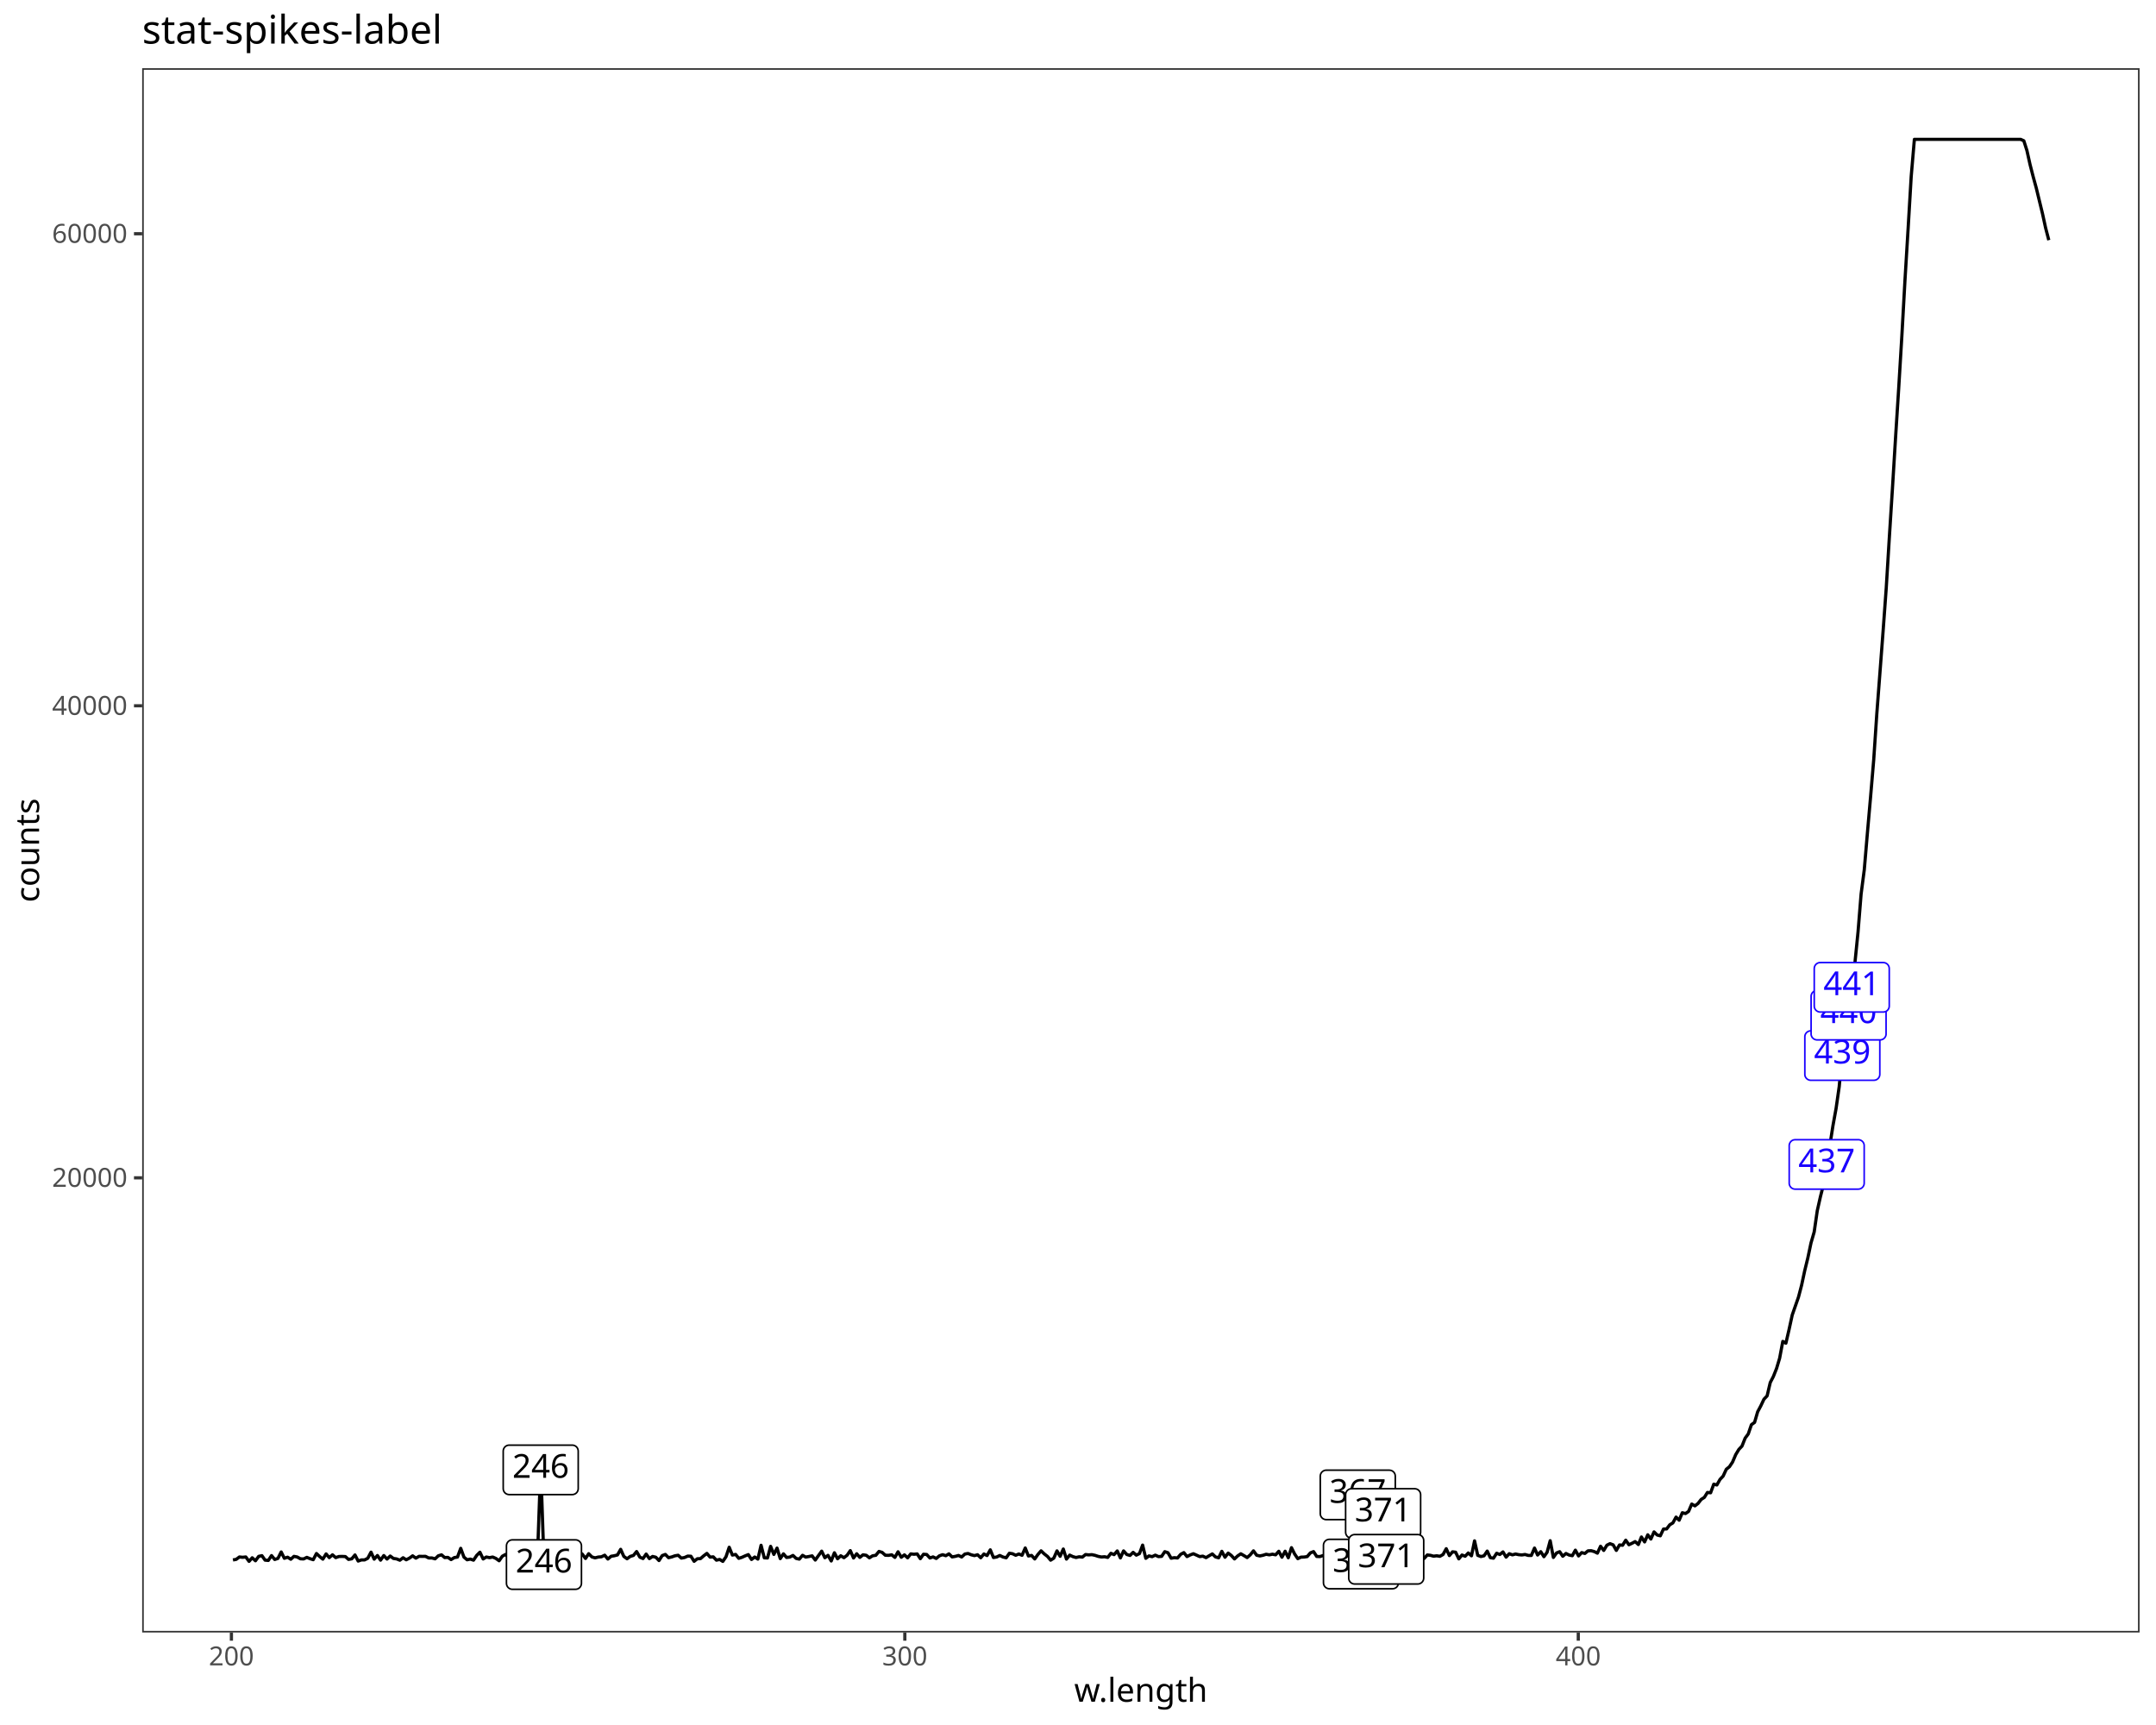
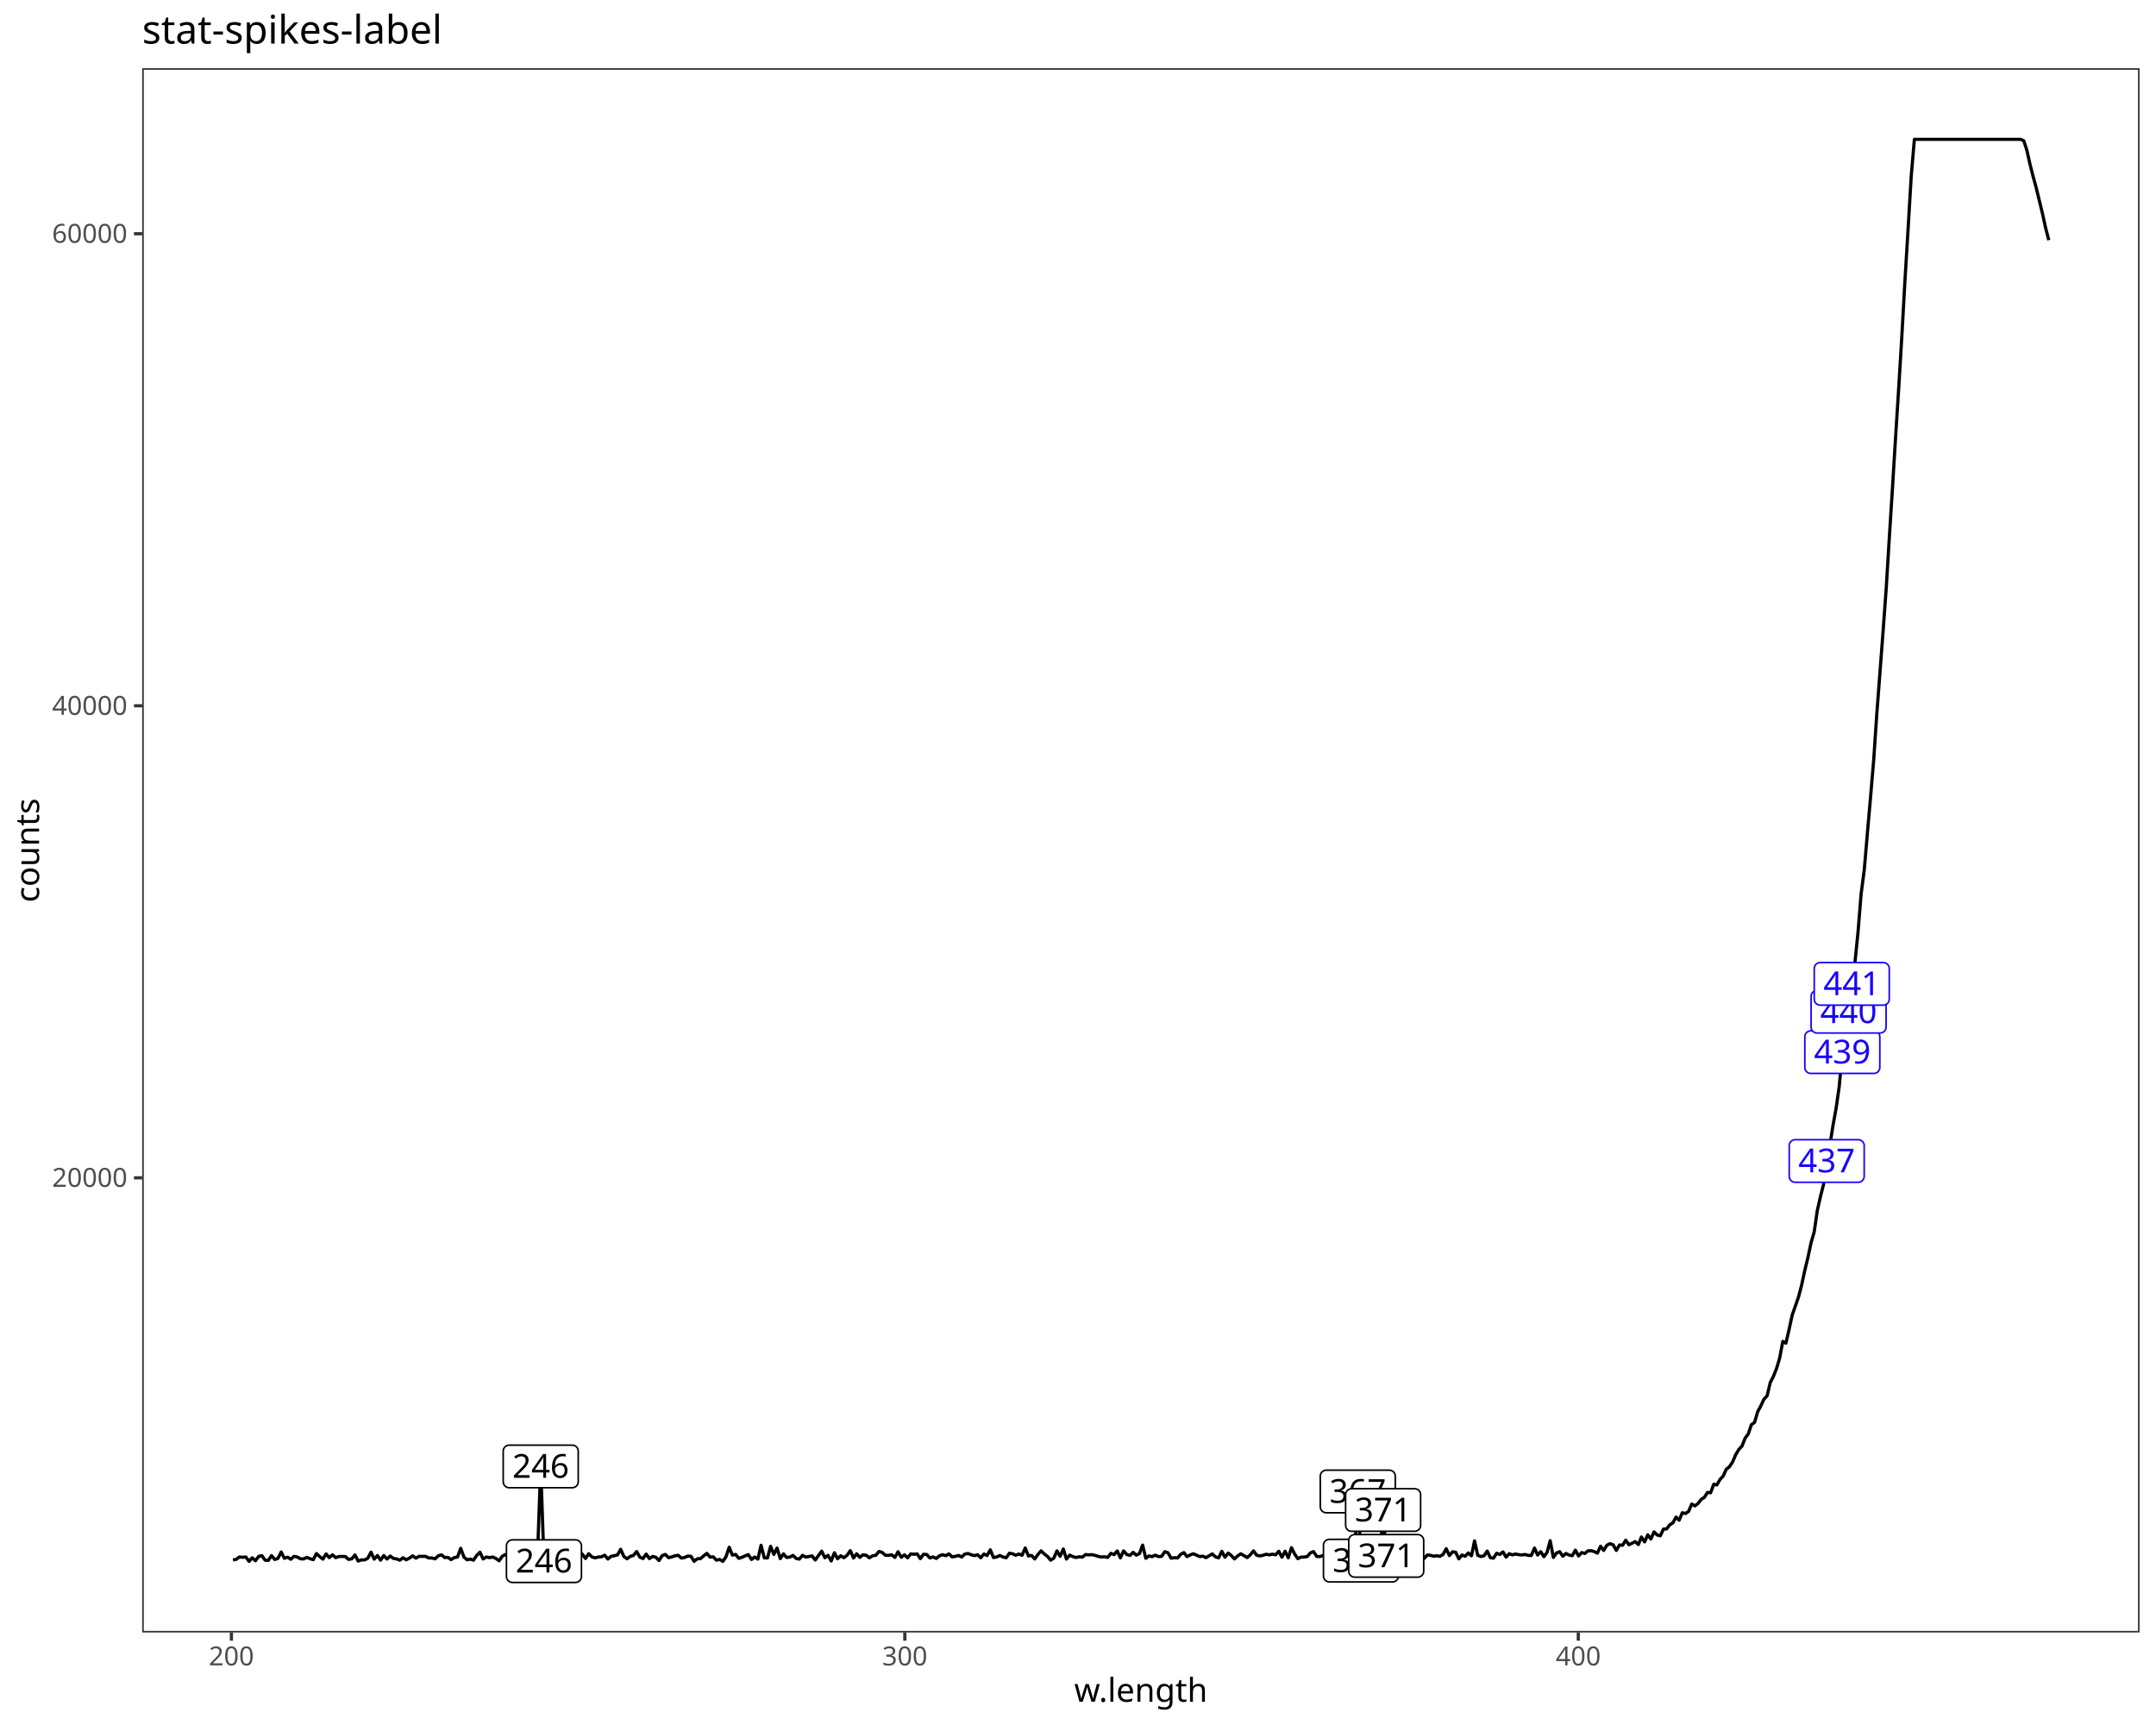
<svg xmlns="http://www.w3.org/2000/svg" class="svglite" data-engine-version="2.0" width="720.00pt" height="576.00pt" viewBox="0 0 720.00 576.00">
  <defs>
    <style type="text/css">
    .svglite line, .svglite polyline, .svglite polygon, .svglite path, .svglite rect, .svglite circle {
      fill: none;
      stroke: #000000;
      stroke-linecap: round;
      stroke-linejoin: round;
      stroke-miterlimit: 10.00;
    }
  </style>
  </defs>
  <rect width="100%" height="100%" style="stroke: none; fill: #FFFFFF;" />
  <defs>
    <clipPath id="cpMC4wMHw3MjAuMDB8MC4wMHw1NzYuMDA=">
      <rect x="0.00" y="0.00" width="720.00" height="576.00" />
    </clipPath>
  </defs>
  <g clip-path="url(#cpMC4wMHw3MjAuMDB8MC4wMHw1NzYuMDA=)">
    <rect x="0.00" y="0.00" width="720.00" height="576.00" style="stroke-width: 1.07; stroke: #FFFFFF; fill: #FFFFFF;" />
  </g>
  <defs>
    <clipPath id="cpNDcuNDh8NzE0LjUyfDIyLjc4fDU0NS4xMQ==">
      <rect x="47.48" y="22.78" width="667.04" height="522.33" />
    </clipPath>
  </defs>
  <g clip-path="url(#cpNDcuNDh8NzE0LjUyfDIyLjc4fDU0NS4xMQ==)">
    <rect x="47.48" y="22.78" width="667.04" height="522.33" style="stroke-width: 1.07; stroke: none; fill: #FFFFFF;" />
    <polyline points="77.80,520.89 78.88,520.69 79.96,519.89 81.01,520.00 82.09,519.89 83.17,521.36 84.23,520.16 85.31,521.16 86.39,519.69 87.47,519.46 88.52,520.95 89.60,521.05 90.68,519.43 91.74,520.73 92.82,520.37 93.90,518.22 94.96,520.33 96.04,519.97 97.12,520.65 98.17,519.69 99.25,519.90 100.33,520.50 101.39,520.55 102.47,520.02 103.55,520.47 104.60,520.80 105.68,518.74 106.76,519.76 107.82,520.62 108.90,518.87 109.96,520.11 111.04,519.17 112.12,520.11 113.17,519.74 114.25,519.71 115.33,519.76 116.39,520.71 117.47,520.51 118.55,519.22 119.61,521.26 120.68,520.88 121.74,520.88 122.82,520.33 123.90,518.29 124.96,520.62 126.04,519.40 127.09,520.96 128.17,519.42 129.25,520.59 130.31,519.58 131.39,520.39 132.45,520.54 133.53,520.98 134.61,520.15 135.66,520.83 136.74,520.27 137.80,519.51 138.88,520.28 139.96,519.67 141.02,519.70 142.09,519.68 143.15,520.22 144.23,520.22 145.29,520.51 146.37,519.50 147.45,519.18 148.50,520.09 149.58,520.03 150.64,520.76 151.72,520.10 152.78,519.92 153.86,517.01 154.94,519.95 155.99,520.83 157.07,520.60 158.13,520.96 159.21,519.36 160.27,518.31 161.35,520.56 162.40,519.91 163.48,520.12 164.54,519.91 165.62,520.39 166.68,521.16 167.75,519.64 168.83,519.05 169.89,520.08 170.97,520.31 172.03,519.37 173.11,519.23 174.16,521.00 175.24,520.81 176.30,519.44 177.38,518.94 178.44,520.27 179.52,518.96 180.57,489.66 181.65,521.29 182.71,519.90 183.79,520.00 184.85,519.99 185.93,519.85 186.98,521.25 188.06,519.97 189.12,519.25 190.20,519.70 191.26,518.95 192.34,520.06 193.39,518.34 194.45,518.92 195.53,520.39 196.59,518.80 197.67,519.88 198.72,520.19 199.80,519.92 200.86,519.83 201.94,519.30 203.00,520.58 204.08,519.66 205.13,519.49 206.21,519.21 207.27,517.34 208.33,519.71 209.41,520.49 210.46,519.71 211.54,519.38 212.60,518.08 213.68,519.96 214.74,520.42 215.79,518.92 216.87,520.44 217.93,519.72 219.01,519.98 220.07,521.09 221.14,519.43 222.20,519.04 223.26,520.13 224.34,519.88 225.40,519.50 226.47,519.32 227.53,520.27 228.59,520.08 229.67,519.60 230.73,519.65 231.80,521.34 232.86,520.49 233.92,520.45 235.00,519.51 236.06,518.70 237.13,519.94 238.19,519.85 239.25,520.96 240.33,520.72 241.39,521.37 242.44,519.84 243.52,516.65 244.58,519.26 245.66,519.04 246.71,520.35 247.77,520.01 248.85,519.52 249.91,519.10 250.97,520.73 252.04,519.91 253.10,520.60 254.16,515.99 255.24,520.18 256.30,520.23 257.35,516.35 258.43,519.04 259.49,516.93 260.57,520.44 261.63,518.85 262.68,520.06 263.74,519.93 264.82,519.38 265.88,520.38 266.93,520.61 268.01,519.34 269.07,519.93 270.13,519.74 271.21,519.52 272.26,520.92 273.32,519.44 274.40,517.95 275.46,520.15 276.51,519.35 277.59,521.23 278.65,518.49 279.71,520.49 280.76,519.49 281.84,520.13 282.90,519.31 283.96,517.77 285.04,520.23 286.09,518.82 287.15,520.03 288.21,519.17 289.29,519.33 290.34,520.18 291.40,519.51 292.48,519.33 293.54,518.04 294.59,518.36 295.65,519.31 296.73,519.35 297.79,519.17 298.85,520.04 299.90,518.16 300.98,519.99 302.04,519.19 303.10,520.17 304.15,518.86 305.23,518.99 306.29,518.87 307.35,520.46 308.40,518.98 309.48,519.07 310.54,520.23 311.60,519.87 312.65,520.39 313.71,519.51 314.79,519.13 315.85,519.47 316.90,518.85 317.96,519.87 319.02,519.69 320.10,519.39 321.15,519.90 322.21,518.92 323.27,518.73 324.35,519.17 325.41,519.44 326.46,519.15 327.52,520.16 328.58,518.89 329.63,519.42 330.71,517.51 331.77,520.08 332.83,519.91 333.88,519.39 334.94,519.90 336.02,520.17 337.08,518.65 338.13,518.81 339.19,519.32 340.25,518.90 341.31,519.33 342.38,516.89 343.44,519.56 344.50,519.38 345.56,520.55 346.61,519.06 347.67,517.84 348.73,518.86 349.81,519.71 350.86,520.96 351.92,520.29 352.98,517.86 354.03,519.67 355.09,517.24 356.15,520.60 357.23,519.27 358.28,519.77 359.34,520.07 360.40,519.83 361.46,519.94 362.51,519.08 363.57,519.20 364.63,519.12 365.68,519.34 366.76,519.70 367.82,519.90 368.88,519.82 369.93,520.04 370.99,518.67 372.05,519.11 373.11,517.88 374.16,520.21 375.22,517.87 376.28,519.06 377.36,519.38 378.41,518.35 379.47,519.28 380.53,518.77 381.58,515.93 382.64,520.34 383.70,519.54 384.75,519.79 385.81,519.28 386.87,519.77 387.93,519.69 388.98,518.12 390.04,518.48 391.10,520.31 392.15,520.13 393.23,520.23 394.29,519.01 395.35,518.44 396.40,519.76 397.46,519.22 398.52,518.81 399.58,519.28 400.63,519.77 401.69,519.62 402.75,520.12 403.80,519.48 404.86,518.87 405.92,519.88 406.97,520.17 408.03,518.01 409.09,519.98 410.15,518.60 411.20,519.39 412.26,520.54 413.32,519.54 414.37,518.83 415.43,519.44 416.49,520.09 417.54,519.17 418.60,517.85 419.66,519.31 420.72,519.55 421.77,519.33 422.83,518.99 423.89,519.18 424.94,518.97 426.00,519.17 427.06,517.99 428.11,519.97 429.17,517.98 430.23,520.15 431.29,516.79 432.34,518.89 433.40,520.45 434.46,519.95 435.49,519.92 436.55,519.76 437.60,518.53 438.66,518.10 439.72,519.72 440.78,519.76 441.83,519.42 442.89,519.80 443.95,519.29 445.00,517.30 446.06,518.94 447.12,520.06 448.17,519.13 449.23,519.93 450.29,520.31 451.32,519.34 452.38,519.57 453.44,498.02 454.49,521.11 455.55,520.27 456.61,518.71 457.67,520.25 458.72,518.70 459.78,519.26 460.84,519.90 461.89,504.21 462.93,519.52 463.98,520.02 465.04,520.59 466.10,519.74 467.16,519.47 468.21,520.52 469.27,519.95 470.33,519.20 471.36,520.65 472.42,518.18 473.48,519.78 474.53,520.40 475.59,520.40 476.65,519.22 477.70,519.34 478.74,519.63 479.79,519.50 480.85,519.67 481.91,519.07 482.97,517.13 484.02,519.43 485.08,518.17 486.11,518.30 487.17,520.52 488.23,519.24 489.29,519.65 490.34,518.56 491.40,519.50 492.43,514.51 493.49,519.35 494.55,519.75 495.60,519.50 496.66,517.93 497.70,520.12 498.75,520.30 499.81,518.65 500.87,519.07 501.92,518.20 502.96,519.94 504.02,518.80 505.07,519.19 506.13,518.90 507.19,519.13 508.22,519.22 509.28,519.06 510.34,519.37 511.39,519.39 512.45,516.92 513.48,519.24 514.54,518.13 515.60,519.80 516.65,518.33 517.69,514.46 518.75,520.05 519.80,518.56 520.86,518.13 521.89,519.65 522.95,518.72 524.01,519.25 525.07,519.47 526.10,517.62 527.16,519.55 528.21,518.43 529.27,518.72 530.31,517.85 531.36,517.80 532.42,518.10 533.45,518.62 534.51,516.31 535.57,517.71 536.63,515.96 537.66,515.45 538.72,515.85 539.77,517.70 540.83,515.88 541.87,515.98 542.92,514.29 543.98,515.81 545.01,515.32 546.07,514.76 547.13,515.74 548.16,513.22 549.22,514.87 550.28,512.49 551.31,513.90 552.37,511.52 553.42,512.56 554.46,512.83 555.52,510.57 556.57,510.53 557.63,509.14 558.66,508.52 559.72,506.58 560.76,507.62 561.81,505.13 562.87,505.39 563.90,504.69 564.96,502.22 566.02,502.83 567.05,502.03 568.11,500.68 569.17,500.00 570.20,498.35 571.26,498.46 572.32,495.58 573.35,495.85 574.41,493.98 575.44,492.89 576.50,490.61 577.56,489.75 578.59,488.20 579.65,485.71 580.70,483.97 581.74,482.87 582.80,480.21 583.83,478.82 584.89,475.72 585.94,474.96 586.98,471.40 588.04,469.41 589.07,467.22 590.13,466.10 591.18,461.65 592.22,459.63 593.28,456.97 594.31,453.53 595.37,447.91 596.40,448.51 597.46,443.95 598.52,439.09 599.55,436.14 600.61,433.10 601.64,429.18 602.70,424.25 603.73,420.04 604.79,415.03 605.85,411.37 606.88,404.27 607.94,399.57 608.97,395.52 610.03,387.67 611.07,382.56 612.12,375.87 613.16,370.14 614.21,362.83 615.25,351.32 616.31,346.40 617.34,337.83 618.40,328.53 619.43,321.77 620.49,311.25 621.52,298.52 622.58,290.42 623.64,277.97 624.67,266.23 625.73,253.73 626.76,238.41 627.82,224.52 628.85,210.93 629.91,196.39 630.95,179.42 631.98,163.21 633.04,145.90 634.07,129.72 635.13,112.17 636.16,93.71 637.22,76.31 638.25,58.92 639.31,46.53 640.35,46.53 641.40,46.53 642.44,46.53 643.49,46.53 644.53,46.53 645.59,46.53 646.62,46.53 647.66,46.53 648.71,46.53 649.75,46.53 650.80,46.53 651.84,46.53 652.90,46.53 653.93,46.53 654.99,46.53 656.02,46.53 657.06,46.53 658.11,46.53 659.15,46.53 660.20,46.53 661.24,46.53 662.30,46.53 663.33,46.53 664.36,46.53 665.42,46.53 666.46,46.53 667.51,46.53 668.55,46.53 669.58,46.53 670.64,46.53 671.67,46.53 672.71,46.53 673.77,46.53 674.80,46.53 675.86,47.01 676.89,50.24 677.93,54.90 678.98,58.99 680.02,62.79 681.07,67.12 682.11,71.40 683.14,76.12 684.20,80.19 " style="stroke-width: 1.07; stroke-linecap: butt;" />
-     <polygon points="170.04,499.06 191.11,499.06 191.03,499.06 191.35,499.05 191.66,498.98 191.96,498.87 192.24,498.71 192.49,498.51 192.70,498.27 192.87,498.00 192.99,497.71 193.07,497.39 193.10,497.08 193.10,497.08 193.10,484.54 193.10,484.54 193.07,484.22 192.99,483.91 192.87,483.61 192.70,483.34 192.49,483.10 192.24,482.90 191.96,482.74 191.66,482.63 191.35,482.56 191.11,482.55 170.04,482.55 170.28,482.56 169.96,482.55 169.64,482.59 169.33,482.68 169.05,482.82 168.78,483.00 168.55,483.22 168.36,483.48 168.21,483.76 168.11,484.06 168.06,484.38 168.05,484.54 168.05,497.08 168.06,496.92 168.06,497.24 168.11,497.55 168.21,497.86 168.36,498.14 168.55,498.39 168.78,498.62 169.05,498.80 169.33,498.93 169.64,499.02 169.96,499.06 " style="stroke-width: 0.53; fill: #FFFFFF;" />
+     <polygon points="170.04,496.77 191.11,496.77 191.03,496.77 191.35,496.76 191.66,496.69 191.96,496.58 192.24,496.42 192.49,496.22 192.70,495.98 192.87,495.71 192.99,495.41 193.07,495.10 193.10,494.78 193.10,494.78 193.10,484.54 193.10,484.54 193.07,484.22 192.99,483.91 192.87,483.61 192.70,483.34 192.49,483.10 192.24,482.90 191.96,482.74 191.66,482.63 191.35,482.56 191.11,482.55 170.04,482.55 170.28,482.56 169.96,482.55 169.64,482.59 169.33,482.68 169.05,482.82 168.78,483.00 168.55,483.22 168.36,483.48 168.21,483.76 168.11,484.06 168.06,484.38 168.05,484.54 168.05,494.78 168.06,494.62 168.06,494.94 168.11,495.26 168.21,495.56 168.36,495.85 168.55,496.10 168.78,496.32 169.05,496.51 169.33,496.64 169.64,496.73 169.96,496.77 " style="stroke-width: 0.53; fill: #FFFFFF;" />
    <text x="180.57" y="493.46" text-anchor="middle" style="font-size: 11.04px; font-family: sans;" textLength="18.42px" lengthAdjust="spacingAndGlyphs">246</text>
-     <polygon points="171.12,530.69 192.19,530.69 192.11,530.69 192.43,530.67 192.74,530.61 193.04,530.50 193.32,530.34 193.56,530.13 193.78,529.89 193.95,529.62 194.07,529.33 194.15,529.02 194.18,528.70 194.18,528.70 194.18,516.16 194.18,516.16 194.15,515.84 194.07,515.53 193.95,515.24 193.78,514.97 193.56,514.73 193.32,514.53 193.04,514.37 192.74,514.25 192.43,514.19 192.19,514.18 171.12,514.18 171.36,514.19 171.04,514.18 170.72,514.22 170.41,514.30 170.12,514.44 169.86,514.62 169.63,514.84 169.44,515.10 169.29,515.38 169.19,515.69 169.14,516.00 169.13,516.16 169.13,528.70 169.14,528.54 169.14,528.86 169.19,529.18 169.29,529.48 169.44,529.76 169.63,530.02 169.86,530.24 170.12,530.42 170.41,530.56 170.72,530.65 171.04,530.69 " style="stroke-width: 0.53; fill: #FFFFFF;" />
+     <polygon points="171.12,528.40 192.19,528.40 192.11,528.39 192.43,528.38 192.74,528.32 193.04,528.20 193.32,528.04 193.56,527.84 193.78,527.60 193.95,527.33 194.07,527.04 194.15,526.73 194.18,526.41 194.18,526.41 194.18,516.16 194.18,516.16 194.15,515.84 194.07,515.53 193.95,515.24 193.78,514.97 193.56,514.73 193.32,514.53 193.04,514.37 192.74,514.25 192.43,514.19 192.19,514.18 171.12,514.18 171.36,514.19 171.04,514.18 170.72,514.22 170.41,514.30 170.12,514.44 169.86,514.62 169.63,514.84 169.44,515.10 169.29,515.38 169.19,515.69 169.14,516.00 169.13,516.16 169.13,526.41 169.14,526.25 169.14,526.57 169.19,526.88 169.29,527.19 169.44,527.47 169.63,527.73 169.86,527.95 170.12,528.13 170.41,528.27 170.72,528.36 171.04,528.39 " style="stroke-width: 0.53; fill: #FFFFFF;" />
    <text x="181.65" y="525.08" text-anchor="middle" style="font-size: 11.04px; font-family: sans;" textLength="18.42px" lengthAdjust="spacingAndGlyphs">246</text>
-     <polygon points="442.90,507.42 463.97,507.42 463.89,507.42 464.21,507.41 464.53,507.35 464.82,507.23 465.10,507.07 465.35,506.87 465.56,506.63 465.73,506.36 465.86,506.07 465.93,505.76 465.96,505.44 465.96,505.44 465.96,492.90 465.96,492.90 465.93,492.58 465.86,492.27 465.73,491.97 465.56,491.70 465.35,491.46 465.10,491.26 464.82,491.10 464.53,490.99 464.21,490.93 463.97,490.91 442.90,490.91 443.14,490.93 442.82,490.91 442.50,490.95 442.20,491.04 441.91,491.18 441.65,491.36 441.41,491.58 441.22,491.84 441.07,492.12 440.97,492.42 440.92,492.74 440.91,492.90 440.91,505.44 440.92,505.28 440.92,505.60 440.97,505.91 441.07,506.22 441.22,506.50 441.41,506.75 441.65,506.98 441.91,507.16 442.20,507.29 442.50,507.38 442.82,507.42 " style="stroke-width: 0.53; fill: #FFFFFF;" />
+     <polygon points="442.90,505.13 463.97,505.13 463.89,505.13 464.21,505.12 464.53,505.05 464.82,504.94 465.10,504.78 465.35,504.58 465.56,504.34 465.73,504.07 465.86,503.77 465.93,503.46 465.96,503.14 465.96,503.14 465.96,492.90 465.96,492.90 465.93,492.58 465.86,492.27 465.73,491.97 465.56,491.70 465.35,491.46 465.10,491.26 464.82,491.10 464.53,490.99 464.21,490.93 463.97,490.91 442.90,490.91 443.14,490.93 442.82,490.91 442.50,490.95 442.20,491.04 441.91,491.18 441.65,491.36 441.41,491.58 441.22,491.84 441.07,492.12 440.97,492.42 440.92,492.74 440.91,492.90 440.91,503.14 440.92,502.98 440.92,503.30 440.97,503.62 441.07,503.92 441.22,504.21 441.41,504.46 441.65,504.68 441.91,504.87 442.20,505.00 442.50,505.09 442.82,505.13 " style="stroke-width: 0.53; fill: #FFFFFF;" />
    <text x="453.44" y="501.82" text-anchor="middle" style="font-size: 11.04px; font-family: sans;" textLength="18.42px" lengthAdjust="spacingAndGlyphs">367</text>
-     <polygon points="443.96,530.51 465.03,530.51 464.95,530.51 465.27,530.49 465.58,530.43 465.88,530.32 466.16,530.16 466.41,529.96 466.62,529.72 466.79,529.45 466.91,529.15 466.99,528.84 467.02,528.52 467.02,528.52 467.02,515.98 467.02,515.98 466.99,515.66 466.91,515.35 466.79,515.06 466.62,514.79 466.41,514.55 466.16,514.35 465.88,514.19 465.58,514.07 465.27,514.01 465.03,514.00 443.96,514.00 444.20,514.01 443.88,514.00 443.56,514.04 443.25,514.13 442.97,514.26 442.70,514.44 442.47,514.67 442.28,514.92 442.13,515.20 442.03,515.51 441.98,515.82 441.97,515.98 441.97,528.52 441.98,528.36 441.98,528.68 442.03,529.00 442.13,529.30 442.28,529.58 442.47,529.84 442.70,530.06 442.97,530.24 443.25,530.38 443.56,530.47 443.88,530.51 " style="stroke-width: 0.53; fill: #FFFFFF;" />
+     <polygon points="443.96,528.22 465.03,528.22 464.95,528.22 465.27,528.20 465.58,528.14 465.88,528.03 466.16,527.87 466.41,527.66 466.62,527.42 466.79,527.15 466.91,526.86 466.99,526.55 467.02,526.23 467.02,526.23 467.02,515.98 467.02,515.98 466.99,515.66 466.91,515.35 466.79,515.06 466.62,514.79 466.41,514.55 466.16,514.35 465.88,514.19 465.58,514.07 465.27,514.01 465.03,514.00 443.96,514.00 444.20,514.01 443.88,514.00 443.56,514.04 443.25,514.13 442.97,514.26 442.70,514.44 442.47,514.67 442.28,514.92 442.13,515.20 442.03,515.51 441.98,515.82 441.97,515.98 441.97,526.23 441.98,526.07 441.98,526.39 442.03,526.71 442.13,527.01 442.28,527.29 442.47,527.55 442.70,527.77 442.97,527.95 443.25,528.09 443.56,528.18 443.88,528.22 " style="stroke-width: 0.53; fill: #FFFFFF;" />
    <text x="454.49" y="524.91" text-anchor="middle" style="font-size: 11.04px; font-family: sans;" textLength="18.42px" lengthAdjust="spacingAndGlyphs">368</text>
-     <polygon points="451.36,513.62 472.43,513.62 472.35,513.61 472.67,513.60 472.98,513.54 473.28,513.42 473.56,513.26 473.80,513.06 474.02,512.82 474.19,512.55 474.31,512.26 474.39,511.95 474.42,511.63 474.42,511.63 474.42,499.09 474.42,499.09 474.39,498.77 474.31,498.46 474.19,498.17 474.02,497.90 473.80,497.66 473.56,497.45 473.28,497.29 472.98,497.18 472.67,497.12 472.43,497.10 451.36,497.10 451.60,497.12 451.28,497.10 450.96,497.14 450.65,497.23 450.36,497.37 450.10,497.55 449.87,497.77 449.68,498.03 449.53,498.31 449.43,498.61 449.38,498.93 449.37,499.09 449.37,511.63 449.38,511.47 449.38,511.79 449.43,512.10 449.53,512.41 449.68,512.69 449.87,512.95 450.10,513.17 450.36,513.35 450.65,513.49 450.96,513.58 451.28,513.61 " style="stroke-width: 0.53; fill: #FFFFFF;" />
+     <polygon points="451.36,511.32 472.43,511.32 472.35,511.32 472.67,511.31 472.98,511.25 473.28,511.13 473.56,510.97 473.80,510.77 474.02,510.53 474.19,510.26 474.31,509.97 474.39,509.66 474.42,509.34 474.42,509.34 474.42,499.09 474.42,499.09 474.39,498.77 474.31,498.46 474.19,498.17 474.02,497.90 473.80,497.66 473.56,497.45 473.28,497.29 472.98,497.18 472.67,497.12 472.43,497.10 451.36,497.10 451.60,497.12 451.28,497.10 450.96,497.14 450.65,497.23 450.36,497.37 450.10,497.55 449.87,497.77 449.68,498.03 449.53,498.31 449.43,498.61 449.38,498.93 449.37,499.09 449.37,509.34 449.38,509.18 449.38,509.50 449.43,509.81 449.53,510.12 449.68,510.40 449.87,510.65 450.10,510.88 450.36,511.06 450.65,511.20 450.96,511.28 451.28,511.32 " style="stroke-width: 0.53; fill: #FFFFFF;" />
    <text x="461.89" y="508.01" text-anchor="middle" style="font-size: 11.04px; font-family: sans;" textLength="18.42px" lengthAdjust="spacingAndGlyphs">371</text>
-     <polygon points="452.39,528.92 473.46,528.92 473.38,528.92 473.70,528.91 474.02,528.84 474.31,528.73 474.59,528.57 474.84,528.37 475.05,528.13 475.22,527.86 475.35,527.57 475.42,527.25 475.45,526.94 475.45,526.94 475.45,514.40 475.45,514.40 475.42,514.08 475.35,513.77 475.22,513.47 475.05,513.20 474.84,512.96 474.59,512.76 474.31,512.60 474.02,512.49 473.70,512.42 473.46,512.41 452.39,512.41 452.63,512.42 452.31,512.41 452.00,512.45 451.69,512.54 451.40,512.68 451.14,512.86 450.91,513.08 450.71,513.33 450.56,513.62 450.46,513.92 450.41,514.24 450.41,514.40 450.41,526.94 450.41,526.78 450.41,527.10 450.46,527.41 450.56,527.71 450.71,528.00 450.91,528.25 451.14,528.48 451.40,528.66 451.69,528.79 452.00,528.88 452.31,528.92 " style="stroke-width: 0.53; fill: #FFFFFF;" />
+     <polygon points="452.39,526.63 473.46,526.63 473.38,526.63 473.70,526.62 474.02,526.55 474.31,526.44 474.59,526.28 474.84,526.08 475.05,525.84 475.22,525.57 475.35,525.27 475.42,524.96 475.45,524.64 475.45,524.64 475.45,514.40 475.45,514.40 475.42,514.08 475.35,513.77 475.22,513.47 475.05,513.20 474.84,512.96 474.59,512.76 474.31,512.60 474.02,512.49 473.70,512.42 473.46,512.41 452.39,512.41 452.63,512.42 452.31,512.41 452.00,512.45 451.69,512.54 451.40,512.68 451.14,512.86 450.91,513.08 450.71,513.33 450.56,513.62 450.46,513.92 450.41,514.24 450.41,514.40 450.41,524.64 450.41,524.48 450.41,524.80 450.46,525.12 450.56,525.42 450.71,525.71 450.91,525.96 451.14,526.18 451.40,526.36 451.69,526.50 452.00,526.59 452.31,526.63 " style="stroke-width: 0.53; fill: #FFFFFF;" />
    <text x="462.93" y="523.32" text-anchor="middle" style="font-size: 11.04px; font-family: sans;" textLength="18.42px" lengthAdjust="spacingAndGlyphs">371</text>
-     <polygon points="599.50,397.07 620.57,397.07 620.49,397.07 620.81,397.05 621.12,396.99 621.42,396.88 621.69,396.72 621.94,396.51 622.15,396.28 622.33,396.00 622.45,395.71 622.53,395.40 622.55,395.08 622.55,395.08 622.55,382.54 622.55,382.54 622.53,382.22 622.45,381.91 622.33,381.62 622.15,381.35 621.94,381.11 621.69,380.91 621.42,380.75 621.12,380.63 620.81,380.57 620.57,380.56 599.50,380.56 599.73,380.57 599.42,380.56 599.10,380.60 598.79,380.68 598.50,380.82 598.24,381.00 598.01,381.22 597.82,381.48 597.67,381.76 597.57,382.07 597.51,382.38 597.51,382.54 597.51,395.08 597.51,394.92 597.51,395.24 597.57,395.56 597.67,395.86 597.82,396.14 598.01,396.40 598.24,396.62 598.50,396.80 598.79,396.94 599.10,397.03 599.42,397.07 " style="stroke-width: 0.53; stroke: #1B00FF; fill: #FFFFFF;" />
+     <polygon points="599.50,394.78 620.57,394.78 620.49,394.77 620.81,394.76 621.12,394.70 621.42,394.58 621.69,394.42 621.94,394.22 622.15,393.98 622.33,393.71 622.45,393.42 622.53,393.11 622.55,392.79 622.55,392.79 622.55,382.54 622.55,382.54 622.53,382.22 622.45,381.91 622.33,381.62 622.15,381.35 621.94,381.11 621.69,380.91 621.42,380.75 621.12,380.63 620.81,380.57 620.57,380.56 599.50,380.56 599.73,380.57 599.42,380.56 599.10,380.60 598.79,380.68 598.50,380.82 598.24,381.00 598.01,381.22 597.82,381.48 597.67,381.76 597.57,382.07 597.51,382.38 597.51,382.54 597.51,392.79 597.51,392.63 597.51,392.95 597.57,393.27 597.67,393.57 597.82,393.85 598.01,394.11 598.24,394.33 598.50,394.51 598.79,394.65 599.10,394.74 599.42,394.77 " style="stroke-width: 0.53; stroke: #1B00FF; fill: #FFFFFF;" />
    <text x="610.03" y="391.46" text-anchor="middle" style="font-size: 11.04px; fill: #1B00FF; font-family: sans;" textLength="18.42px" lengthAdjust="spacingAndGlyphs">437</text>
-     <polygon points="604.71,360.72 625.78,360.72 625.70,360.72 626.02,360.70 626.34,360.64 626.64,360.53 626.91,360.37 627.16,360.17 627.37,359.93 627.54,359.66 627.67,359.36 627.74,359.05 627.77,358.73 627.77,358.73 627.77,346.19 627.77,346.19 627.74,345.87 627.67,345.56 627.54,345.27 627.37,345.00 627.16,344.76 626.91,344.56 626.64,344.40 626.34,344.28 626.02,344.22 625.78,344.21 604.71,344.21 604.95,344.22 604.63,344.21 604.32,344.25 604.01,344.34 603.72,344.47 603.46,344.65 603.23,344.88 603.03,345.13 602.88,345.41 602.78,345.72 602.73,346.03 602.73,346.19 602.73,358.73 602.73,358.57 602.73,358.89 602.78,359.21 602.88,359.51 603.03,359.79 603.23,360.05 603.46,360.27 603.72,360.45 604.01,360.59 604.32,360.68 604.63,360.72 " style="stroke-width: 0.53; stroke: #1900FF; fill: #FFFFFF;" />
+     <polygon points="604.71,358.43 625.78,358.43 625.70,358.43 626.02,358.41 626.34,358.35 626.64,358.24 626.91,358.08 627.16,357.87 627.37,357.63 627.54,357.36 627.67,357.07 627.74,356.76 627.77,356.44 627.77,356.44 627.77,346.19 627.77,346.19 627.74,345.87 627.67,345.56 627.54,345.27 627.37,345.00 627.16,344.76 626.91,344.56 626.64,344.40 626.34,344.28 626.02,344.22 625.78,344.21 604.71,344.21 604.95,344.22 604.63,344.21 604.32,344.25 604.01,344.34 603.72,344.47 603.46,344.65 603.23,344.88 603.03,345.13 602.88,345.41 602.78,345.72 602.73,346.03 602.73,346.19 602.73,356.44 602.73,356.28 602.73,356.60 602.78,356.92 602.88,357.22 603.03,357.50 603.23,357.76 603.46,357.98 603.72,358.16 604.01,358.30 604.32,358.39 604.63,358.43 " style="stroke-width: 0.53; stroke: #1900FF; fill: #FFFFFF;" />
    <text x="615.25" y="355.12" text-anchor="middle" style="font-size: 11.04px; fill: #1900FF; font-family: sans;" textLength="18.42px" lengthAdjust="spacingAndGlyphs">439</text>
-     <polygon points="606.80,347.23 627.87,347.23 627.79,347.23 628.11,347.22 628.43,347.15 628.73,347.04 629.00,346.88 629.25,346.68 629.46,346.44 629.63,346.17 629.76,345.87 629.84,345.56 629.86,345.25 629.86,345.25 629.86,332.71 629.86,332.71 629.84,332.39 629.76,332.08 629.63,331.78 629.46,331.51 629.25,331.27 629.00,331.07 628.73,330.91 628.43,330.80 628.11,330.73 627.87,330.72 606.80,330.72 607.04,330.73 606.72,330.72 606.41,330.76 606.10,330.85 605.81,330.99 605.55,331.17 605.32,331.39 605.12,331.64 604.98,331.93 604.87,332.23 604.82,332.55 604.82,332.71 604.82,345.25 604.82,345.09 604.82,345.41 604.87,345.72 604.98,346.02 605.12,346.31 605.32,346.56 605.55,346.78 605.81,346.97 606.10,347.10 606.41,347.19 606.72,347.23 " style="stroke-width: 0.53; stroke: #1800FF; fill: #FFFFFF;" />
+     <polygon points="606.80,344.94 627.87,344.94 627.79,344.94 628.11,344.93 628.43,344.86 628.73,344.75 629.00,344.59 629.25,344.39 629.46,344.15 629.63,343.88 629.76,343.58 629.84,343.27 629.86,342.95 629.86,342.95 629.86,332.71 629.86,332.71 629.84,332.39 629.76,332.08 629.63,331.78 629.46,331.51 629.25,331.27 629.00,331.07 628.73,330.91 628.43,330.80 628.11,330.73 627.87,330.72 606.80,330.72 607.04,330.73 606.72,330.72 606.41,330.76 606.10,330.85 605.81,330.99 605.55,331.17 605.32,331.39 605.12,331.64 604.98,331.93 604.87,332.23 604.82,332.55 604.82,332.71 604.82,342.95 604.82,342.79 604.82,343.11 604.87,343.43 604.98,343.73 605.12,344.02 605.32,344.27 605.55,344.49 605.81,344.67 606.10,344.81 606.41,344.90 606.72,344.94 " style="stroke-width: 0.53; stroke: #1800FF; fill: #FFFFFF;" />
    <text x="617.34" y="341.63" text-anchor="middle" style="font-size: 11.04px; fill: #1800FF; font-family: sans;" textLength="18.42px" lengthAdjust="spacingAndGlyphs">440</text>
-     <polygon points="607.86,337.93 628.93,337.93 628.85,337.93 629.17,337.91 629.48,337.85 629.78,337.74 630.06,337.58 630.31,337.37 630.52,337.13 630.69,336.86 630.82,336.57 630.89,336.26 630.92,335.94 630.92,335.94 630.92,323.40 630.92,323.40 630.89,323.08 630.82,322.77 630.69,322.48 630.52,322.21 630.31,321.97 630.06,321.77 629.78,321.61 629.48,321.49 629.17,321.43 628.93,321.41 607.86,321.41 608.10,321.43 607.78,321.42 607.46,321.45 607.16,321.54 606.87,321.68 606.60,321.86 606.37,322.08 606.18,322.34 606.03,322.62 605.93,322.93 605.88,323.24 605.87,323.40 605.87,335.94 605.88,335.78 605.88,336.10 605.93,336.42 606.03,336.72 606.18,337.00 606.37,337.26 606.60,337.48 606.87,337.66 607.16,337.80 607.46,337.89 607.78,337.93 " style="stroke-width: 0.53; stroke: #1700FF; fill: #FFFFFF;" />
+     <polygon points="607.86,335.64 628.93,335.64 628.85,335.63 629.17,335.62 629.48,335.56 629.78,335.44 630.06,335.28 630.31,335.08 630.52,334.84 630.69,334.57 630.82,334.28 630.89,333.97 630.92,333.65 630.92,333.65 630.92,323.40 630.92,323.40 630.89,323.08 630.82,322.77 630.69,322.48 630.52,322.21 630.31,321.97 630.06,321.77 629.78,321.61 629.48,321.49 629.17,321.43 628.93,321.41 607.86,321.41 608.10,321.43 607.78,321.42 607.46,321.45 607.16,321.54 606.87,321.68 606.60,321.86 606.37,322.08 606.18,322.34 606.03,322.62 605.93,322.93 605.88,323.24 605.87,323.40 605.87,333.65 605.88,333.49 605.88,333.81 605.93,334.12 606.03,334.43 606.18,334.71 606.37,334.97 606.60,335.19 606.87,335.37 607.16,335.51 607.46,335.60 607.78,335.63 " style="stroke-width: 0.53; stroke: #1700FF; fill: #FFFFFF;" />
    <text x="618.40" y="332.32" text-anchor="middle" style="font-size: 11.04px; fill: #1700FF; font-family: sans;" textLength="18.42px" lengthAdjust="spacingAndGlyphs">441</text>
    <rect x="47.48" y="22.78" width="667.04" height="522.33" style="stroke-width: 1.07; stroke: #333333;" />
  </g>
  <g clip-path="url(#cpMC4wMHw3MjAuMDB8MC4wMHw1NzYuMDA=)">
    <text x="42.55" y="396.31" text-anchor="end" style="font-size: 8.80px; fill: #4D4D4D; font-family: sans;" textLength="24.47px" lengthAdjust="spacingAndGlyphs">20000</text>
    <text x="42.55" y="238.70" text-anchor="end" style="font-size: 8.80px; fill: #4D4D4D; font-family: sans;" textLength="24.47px" lengthAdjust="spacingAndGlyphs">40000</text>
    <text x="42.55" y="81.08" text-anchor="end" style="font-size: 8.80px; fill: #4D4D4D; font-family: sans;" textLength="24.47px" lengthAdjust="spacingAndGlyphs">60000</text>
    <polyline points="44.74,393.29 47.48,393.29 " style="stroke-width: 1.07; stroke: #333333; stroke-linecap: butt;" />
    <polyline points="44.74,235.67 47.48,235.67 " style="stroke-width: 1.07; stroke: #333333; stroke-linecap: butt;" />
    <polyline points="44.74,78.05 47.48,78.05 " style="stroke-width: 1.07; stroke: #333333; stroke-linecap: butt;" />
    <polyline points="77.28,547.85 77.28,545.11 " style="stroke-width: 1.07; stroke: #333333; stroke-linecap: butt;" />
    <polyline points="302.17,547.85 302.17,545.11 " style="stroke-width: 1.07; stroke: #333333; stroke-linecap: butt;" />
    <polyline points="527.07,547.85 527.07,545.11 " style="stroke-width: 1.07; stroke: #333333; stroke-linecap: butt;" />
    <text x="77.28" y="556.10" text-anchor="middle" style="font-size: 8.80px; fill: #4D4D4D; font-family: sans;" textLength="14.68px" lengthAdjust="spacingAndGlyphs">200</text>
    <text x="302.17" y="556.10" text-anchor="middle" style="font-size: 8.80px; fill: #4D4D4D; font-family: sans;" textLength="14.68px" lengthAdjust="spacingAndGlyphs">300</text>
    <text x="527.07" y="556.10" text-anchor="middle" style="font-size: 8.80px; fill: #4D4D4D; font-family: sans;" textLength="14.68px" lengthAdjust="spacingAndGlyphs">400</text>
    <text x="381.00" y="568.24" text-anchor="middle" style="font-size: 11.00px; font-family: sans;" textLength="40.97px" lengthAdjust="spacingAndGlyphs">w.length</text>
    <text transform="translate(13.05,283.95) rotate(-90)" text-anchor="middle" style="font-size: 11.00px; font-family: sans;" textLength="32.42px" lengthAdjust="spacingAndGlyphs">counts</text>
    <text x="47.48" y="14.56" style="font-size: 13.20px; font-family: sans;" textLength="95.39px" lengthAdjust="spacingAndGlyphs">stat-spikes-label</text>
  </g>
</svg>
